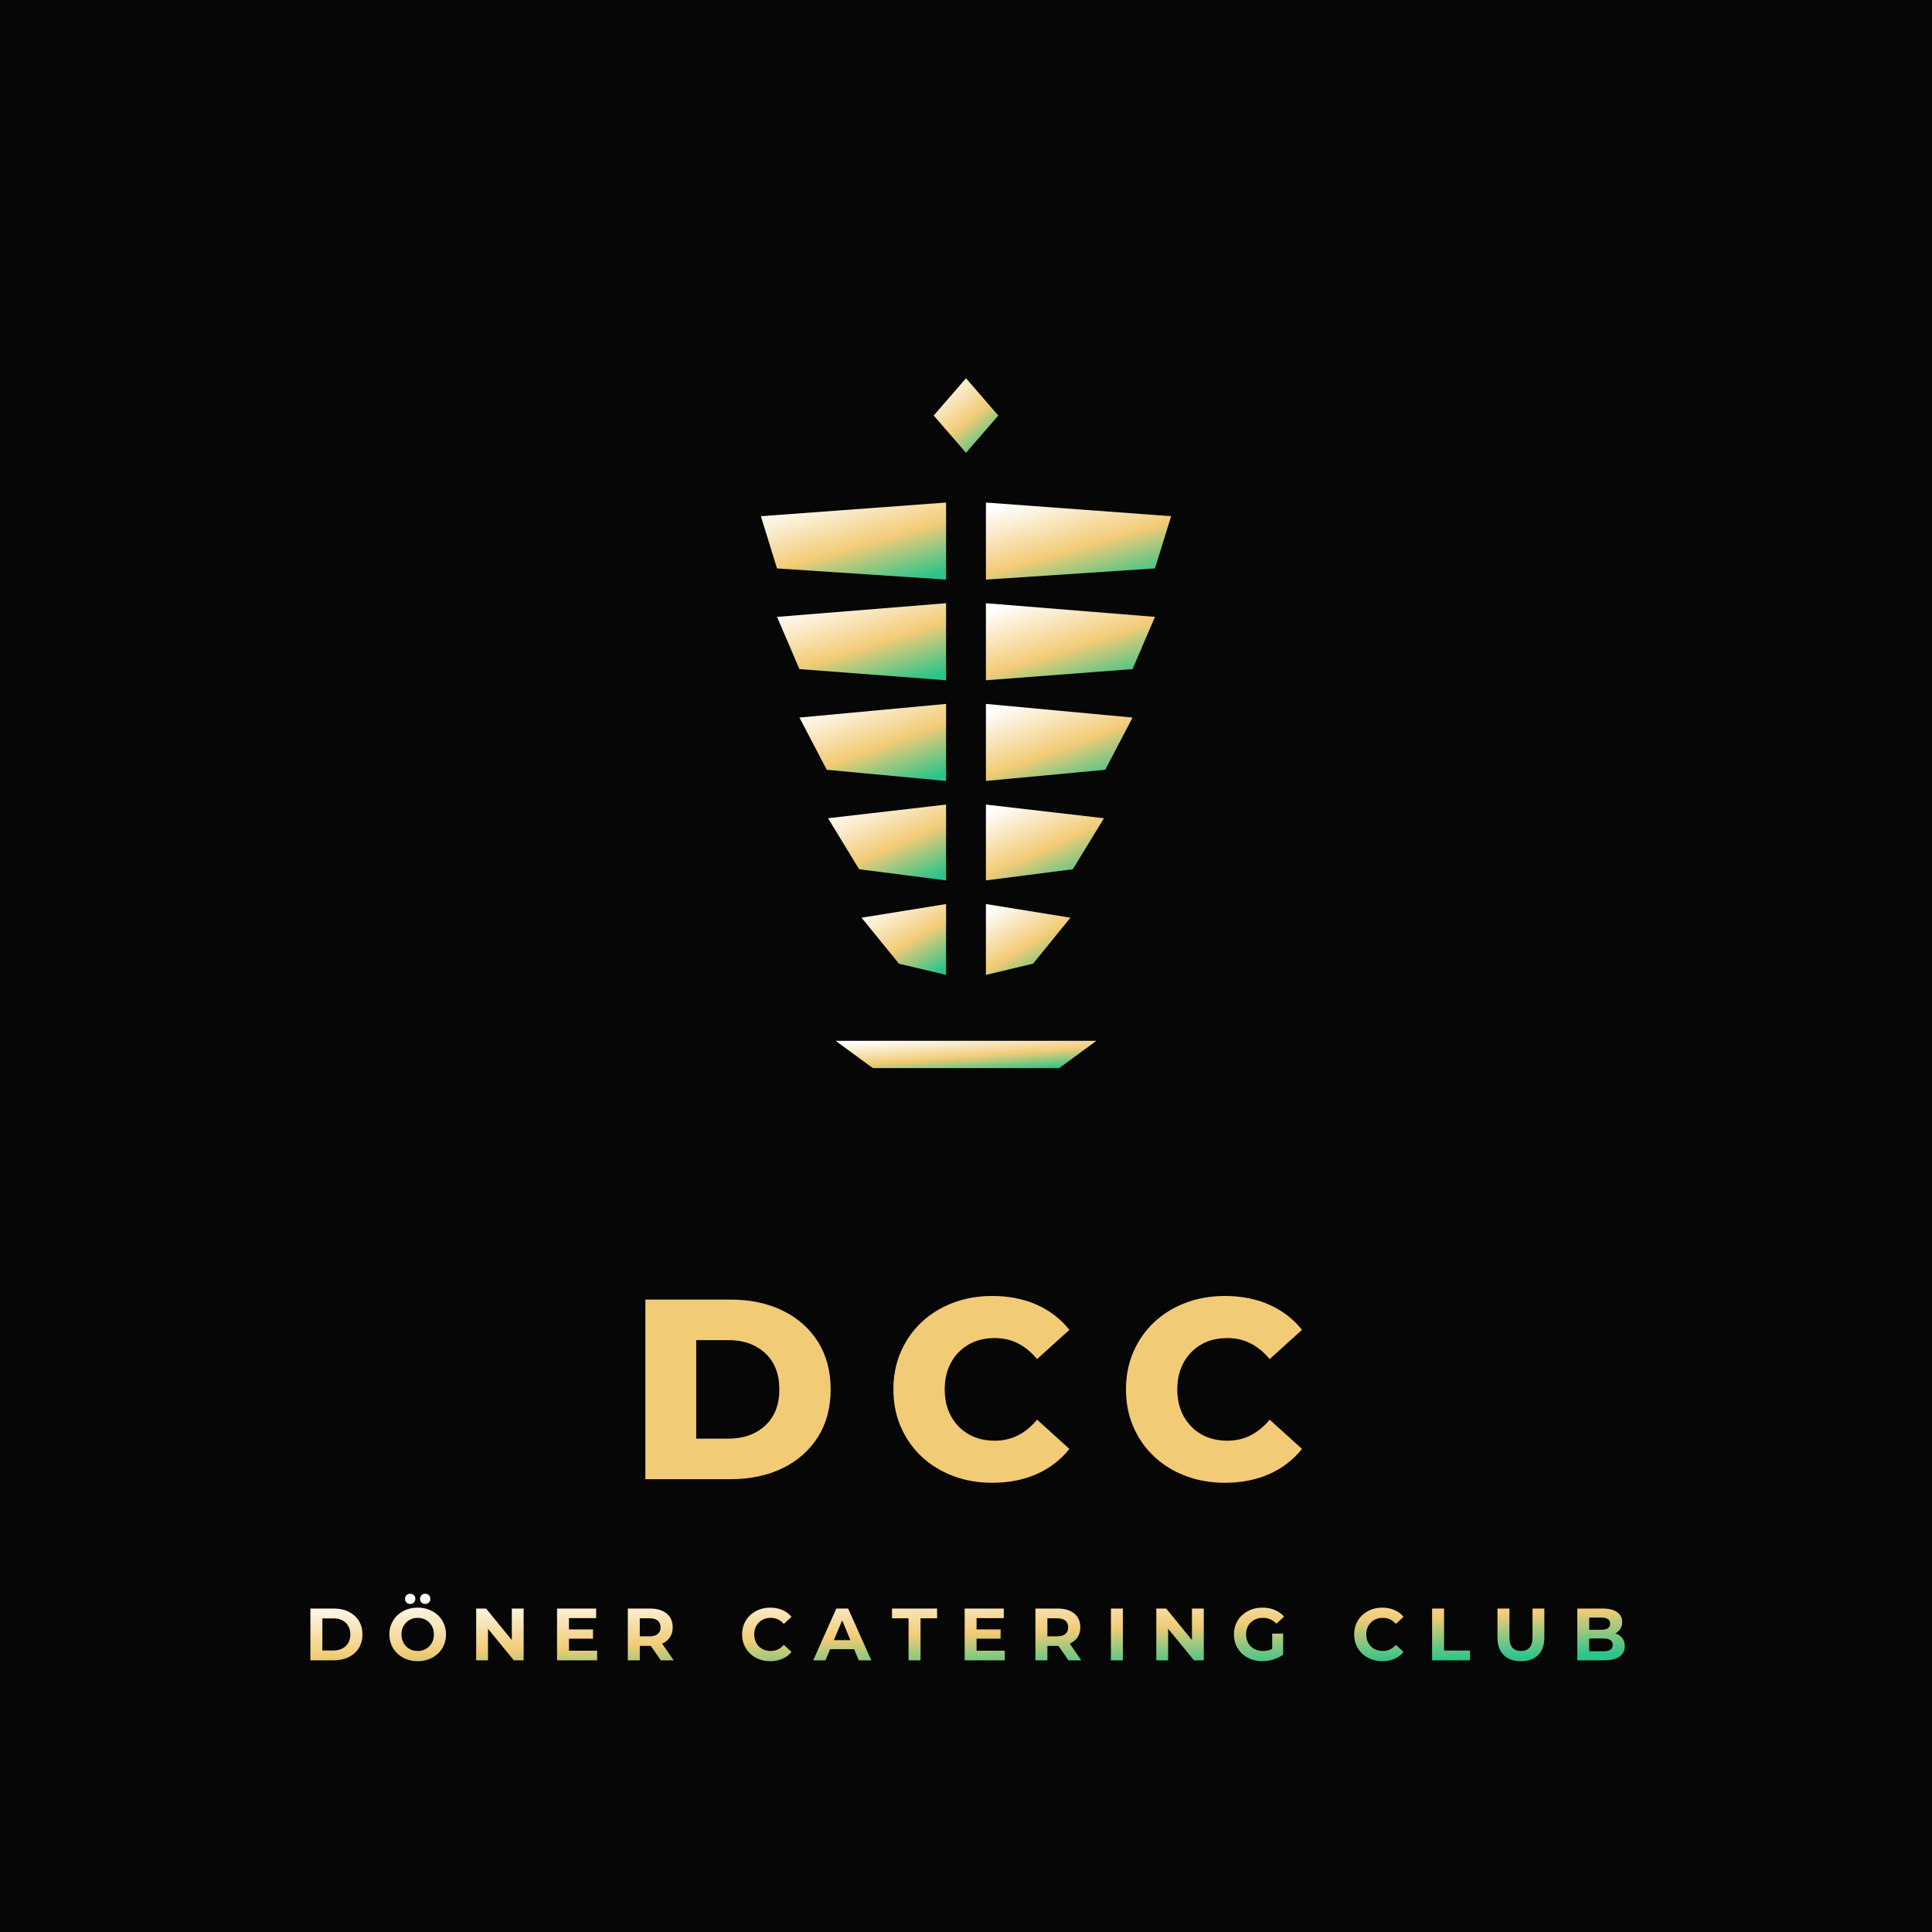
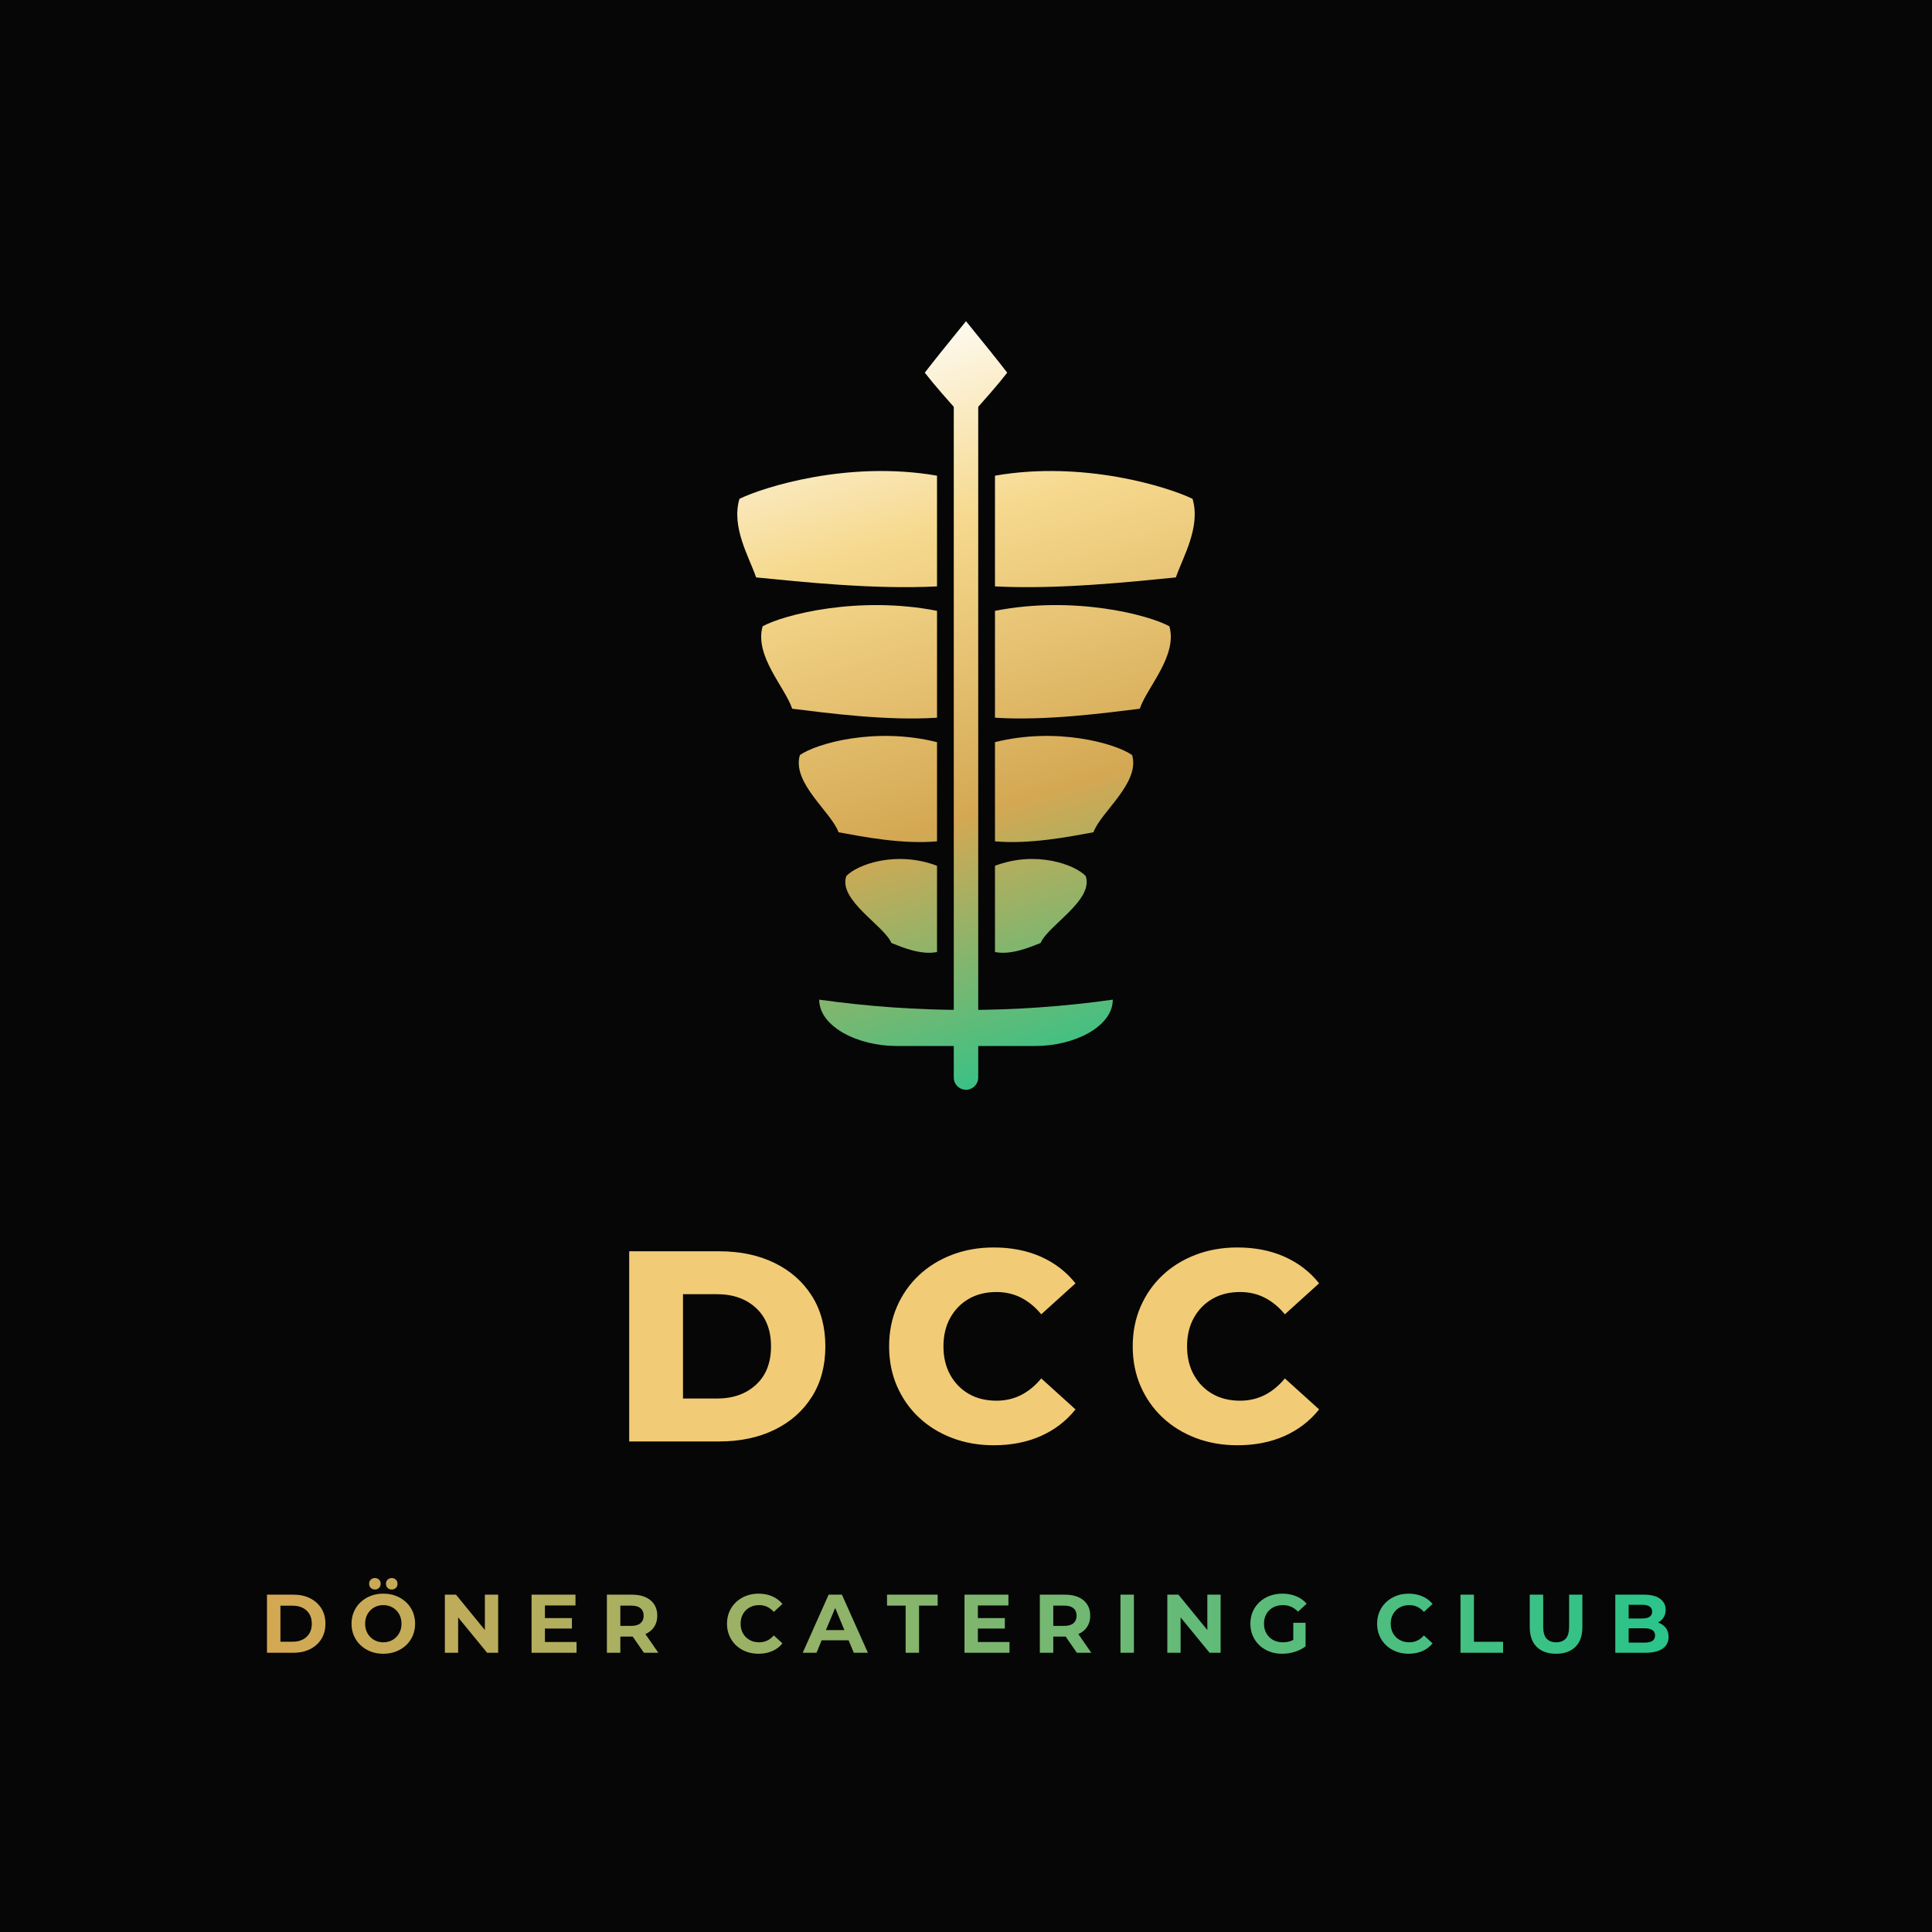
<svg xmlns="http://www.w3.org/2000/svg" viewBox="0 0 256 256" width="256" height="256" role="img" aria-label="DCC Döner Catering Club — logo-seal (ember)">
  <defs>
-     <linearGradient id="dcc-spit-logo-seal-ember" x1="15%" y1="0%" x2="85%" y2="100%">
+     <linearGradient id="dcc-spit-logo-seal-ember" gradientUnits="userSpaceOnUse" x1="112.65" y1="42.56" x2="143.35" y2="143.21">
      <stop offset="0%" stop-color="#FFFFFF" />
-       <stop offset="56%" stop-color="#F2CB76" />
+       <stop offset="28%" stop-color="#F6D98E" />
+       <stop offset="64%" stop-color="#D4A853" />
+       <stop offset="100%" stop-color="#2BC48A" />
+     </linearGradient>
+     <linearGradient id="dcc-spit-logo-seal-ember-text" gradientUnits="userSpaceOnUse" x1="36.00" y1="0.00" x2="220.00" y2="0.00">
+       <stop offset="0%" stop-color="#D4A853" />
      <stop offset="100%" stop-color="#2BC48A" />
    </linearGradient>
  </defs>
  <rect x="0" y="0" width="256" height="256" fill="#060606" />
-   <line x1="128.00" y1="55.88" x2="128.00" y2="147.29" stroke="url(#dcc-spit-logo-seal-ember)" stroke-width="2.47" stroke-linecap="round" />
-   <polygon points="128.00,50.12 132.28,55.06 128.00,60.00 123.72,55.06" fill="url(#dcc-spit-logo-seal-ember)" />
-   <path d="M 125.36,66.59 L 100.82,68.40 L 102.96,75.32 L 125.36,76.80 Z" fill="url(#dcc-spit-logo-seal-ember)" />
-   <path d="M 130.64,66.59 L 155.18,68.40 L 153.04,75.32 L 130.64,76.80 Z" fill="url(#dcc-spit-logo-seal-ember)" />
-   <path d="M 125.36,79.93 L 102.96,81.74 L 105.93,88.66 L 125.36,90.14 Z" fill="url(#dcc-spit-logo-seal-ember)" />
-   <path d="M 130.64,79.93 L 153.04,81.74 L 150.07,88.66 L 130.64,90.14 Z" fill="url(#dcc-spit-logo-seal-ember)" />
-   <path d="M 125.36,93.27 L 105.93,95.08 L 109.55,102.00 L 125.36,103.48 Z" fill="url(#dcc-spit-logo-seal-ember)" />
-   <path d="M 130.64,93.27 L 150.07,95.08 L 146.45,102.00 L 130.64,103.48 Z" fill="url(#dcc-spit-logo-seal-ember)" />
-   <path d="M 125.36,106.61 L 109.72,108.42 L 113.84,115.18 L 125.36,116.66 Z" fill="url(#dcc-spit-logo-seal-ember)" />
-   <path d="M 130.64,106.61 L 146.28,108.42 L 142.16,115.18 L 130.64,116.66 Z" fill="url(#dcc-spit-logo-seal-ember)" />
-   <path d="M 125.36,119.79 L 114.16,121.60 L 119.11,127.69 L 125.36,129.18 Z" fill="url(#dcc-spit-logo-seal-ember)" />
-   <path d="M 130.64,119.79 L 141.84,121.60 L 136.89,127.69 L 130.64,129.18 Z" fill="url(#dcc-spit-logo-seal-ember)" />
-   <path d="M 110.71,137.91 L 145.29,137.91 L 140.35,141.53 L 115.65,141.53 Z" fill="url(#dcc-spit-logo-seal-ember)" />
-   <path d="M85.518 196.0V172.2H96.772Q100.716 172.2 103.708 173.662Q106.7 175.124 108.383 177.793Q110.066 180.462 110.066 184.1Q110.066 187.738 108.383 190.407Q106.7 193.076 103.708 194.538Q100.716 196.0 96.772 196.0ZM92.25 190.628H96.5Q99.526 190.628 101.396 188.894Q103.266 187.16 103.266 184.1Q103.266 181.04 101.396 179.306Q99.526 177.572 96.5 177.572H92.25ZM131.468 196.476Q128.646 196.476 126.249 195.558Q123.852 194.64 122.101 192.991Q120.35 191.342 119.364 189.081Q118.378 186.82 118.378 184.1Q118.378 181.38 119.364 179.119Q120.35 176.858 122.101 175.209Q123.852 173.56 126.249 172.642Q128.646 171.724 131.468 171.724Q134.766 171.724 137.367 172.88Q139.968 174.036 141.702 176.212L137.418 180.088Q136.296 178.728 134.902 178.014Q133.508 177.3 131.808 177.3Q129.836 177.3 128.357 178.15Q126.878 179.0 126.028 180.53Q125.178 182.06 125.178 184.1Q125.178 186.14 126.028 187.67Q126.878 189.2 128.357 190.05Q129.836 190.9 131.808 190.9Q133.508 190.9 134.902 190.186Q136.296 189.472 137.418 188.112L141.702 191.988Q139.968 194.164 137.367 195.32Q134.766 196.476 131.468 196.476ZM162.288 196.476Q159.466 196.476 157.069 195.558Q154.672 194.64 152.921 192.991Q151.17 191.342 150.184 189.081Q149.198 186.82 149.198 184.1Q149.198 181.38 150.184 179.119Q151.17 176.858 152.921 175.209Q154.672 173.56 157.069 172.642Q159.466 171.724 162.288 171.724Q165.586 171.724 168.187 172.88Q170.788 174.036 172.522 176.212L168.238 180.088Q167.116 178.728 165.722 178.014Q164.328 177.3 162.628 177.3Q160.656 177.3 159.177 178.15Q157.698 179.0 156.848 180.53Q155.998 182.06 155.998 184.1Q155.998 186.14 156.848 187.67Q157.698 189.2 159.177 190.05Q160.656 190.9 162.628 190.9Q164.328 190.9 165.722 190.186Q167.116 189.472 168.238 188.112L172.522 191.988Q170.788 194.164 168.187 195.32Q165.586 196.476 162.288 196.476Z" fill="#F2CB76" />
-   <path d="M41.129 220.0V213.14H44.245Q45.362 213.14 46.215 213.566Q47.067 213.993 47.548 214.762Q48.028 215.531 48.028 216.57Q48.028 217.609 47.548 218.378Q47.067 219.147 46.215 219.574Q45.362 220.0 44.245 220.0ZM42.716 218.697H44.167Q44.853 218.697 45.357 218.437Q45.862 218.177 46.141 217.702Q46.421 217.227 46.421 216.57Q46.421 215.913 46.141 215.438Q45.862 214.963 45.357 214.703Q44.853 214.443 44.167 214.443H42.716ZM55.346 220.118Q54.532 220.118 53.851 219.853Q53.17 219.588 52.66 219.108Q52.151 218.628 51.871 217.981Q51.592 217.334 51.592 216.57Q51.592 215.806 51.871 215.159Q52.151 214.512 52.66 214.032Q53.17 213.552 53.851 213.287Q54.532 213.022 55.346 213.022Q56.159 213.022 56.84 213.287Q57.521 213.552 58.031 214.027Q58.54 214.502 58.82 215.154Q59.099 215.806 59.099 216.57Q59.099 217.334 58.82 217.986Q58.54 218.638 58.031 219.113Q57.521 219.588 56.84 219.853Q56.159 220.118 55.346 220.118ZM55.346 218.765Q55.953 218.765 56.438 218.486Q56.923 218.207 57.208 217.712Q57.492 217.217 57.492 216.57Q57.492 215.923 57.208 215.428Q56.923 214.933 56.438 214.654Q55.953 214.375 55.346 214.375Q54.738 214.375 54.253 214.654Q53.768 214.933 53.484 215.428Q53.199 215.923 53.199 216.57Q53.199 217.217 53.484 217.712Q53.768 218.207 54.253 218.486Q54.738 218.765 55.346 218.765ZM54.356 212.532Q54.062 212.532 53.866 212.346Q53.67 212.16 53.67 211.856Q53.67 211.552 53.866 211.366Q54.062 211.18 54.356 211.18Q54.64 211.18 54.836 211.366Q55.032 211.552 55.032 211.856Q55.032 212.16 54.836 212.346Q54.64 212.532 54.356 212.532ZM56.335 212.532Q56.051 212.532 55.855 212.346Q55.659 212.16 55.659 211.856Q55.659 211.552 55.855 211.366Q56.051 211.18 56.335 211.18Q56.629 211.18 56.825 211.366Q57.021 211.552 57.021 211.856Q57.021 212.16 56.825 212.346Q56.629 212.532 56.335 212.532ZM63.095 220.0V213.14H64.408L67.818 217.315V213.14H69.386V220.0H68.083L64.663 215.825V220.0ZM73.813 220.0V213.14H78.997V214.414H75.391V215.904H78.576V217.138H75.391V218.726H79.125V220.0ZM83.189 220.0V213.14H86.119Q87.55 213.14 88.344 213.806Q89.137 214.473 89.137 215.629Q89.137 216.394 88.77 216.947Q88.402 217.501 87.736 217.795L89.265 220.0H87.56L86.237 218.089Q86.197 218.089 86.158 218.089H84.776V220.0ZM84.776 216.825H86.07Q86.795 216.825 87.163 216.506Q87.53 216.188 87.53 215.629Q87.53 215.061 87.163 214.747Q86.795 214.434 86.07 214.434H84.776ZM102.048 220.118Q101.254 220.118 100.573 219.853Q99.892 219.588 99.392 219.113Q98.893 218.638 98.613 217.991Q98.334 217.344 98.334 216.57Q98.334 215.796 98.613 215.149Q98.893 214.502 99.397 214.027Q99.902 213.552 100.578 213.287Q101.254 213.022 102.058 213.022Q102.95 213.022 103.675 213.336Q104.4 213.65 104.88 214.238L103.861 215.178Q103.156 214.375 102.136 214.375Q101.49 214.375 100.995 214.654Q100.5 214.933 100.22 215.428Q99.941 215.923 99.941 216.57Q99.941 217.217 100.22 217.712Q100.5 218.207 100.995 218.486Q101.49 218.765 102.136 218.765Q103.156 218.765 103.861 217.952L104.88 218.893Q104.4 219.49 103.675 219.804Q102.95 220.118 102.048 220.118ZM107.759 220.0 110.816 213.14H112.384L115.452 220.0H113.786L113.178 218.53H109.993L109.386 220.0ZM110.493 217.325H112.678L111.591 214.708ZM120.388 220.0V214.434H118.193V213.14H124.171V214.434H121.976V220.0ZM127.824 220.0V213.14H133.008V214.414H129.401V215.904H132.586V217.138H129.401V218.726H133.135V220.0ZM137.199 220.0V213.14H140.13Q141.56 213.14 142.354 213.806Q143.148 214.473 143.148 215.629Q143.148 216.394 142.781 216.947Q142.413 217.501 141.747 217.795L143.275 220.0H141.57L140.247 218.089Q140.208 218.089 140.169 218.089H138.787V220.0ZM138.787 216.825H140.081Q140.806 216.825 141.173 216.506Q141.541 216.188 141.541 215.629Q141.541 215.061 141.173 214.747Q140.806 214.434 140.081 214.434H138.787ZM147.202 220.0V213.14H148.79V220.0ZM153.217 220.0V213.14H154.53L157.94 217.315V213.14H159.508V220.0H158.205L154.785 215.825V220.0ZM167.248 220.118Q166.434 220.118 165.753 219.853Q165.072 219.588 164.567 219.113Q164.063 218.638 163.783 217.991Q163.504 217.344 163.504 216.57Q163.504 215.796 163.783 215.149Q164.063 214.502 164.572 214.027Q165.082 213.552 165.768 213.287Q166.454 213.022 167.277 213.022Q168.179 213.022 168.914 213.326Q169.649 213.63 170.148 214.208L169.129 215.149Q168.394 214.375 167.355 214.375Q166.689 214.375 166.184 214.649Q165.68 214.924 165.395 215.418Q165.111 215.913 165.111 216.57Q165.111 217.207 165.395 217.707Q165.68 218.207 166.179 218.486Q166.679 218.765 167.336 218.765Q167.659 218.765 167.968 218.702Q168.277 218.638 168.571 218.481V216.462H170.021V219.245Q169.453 219.677 168.718 219.897Q167.983 220.118 167.248 220.118ZM183.147 220.118Q182.354 220.118 181.673 219.853Q180.991 219.588 180.492 219.113Q179.992 218.638 179.712 217.991Q179.433 217.344 179.433 216.57Q179.433 215.796 179.712 215.149Q179.992 214.502 180.496 214.027Q181.001 213.552 181.677 213.287Q182.354 213.022 183.157 213.022Q184.049 213.022 184.774 213.336Q185.499 213.65 185.98 214.238L184.96 215.178Q184.255 214.375 183.236 214.375Q182.589 214.375 182.094 214.654Q181.599 214.933 181.32 215.428Q181.04 215.923 181.04 216.57Q181.04 217.217 181.32 217.712Q181.599 218.207 182.094 218.486Q182.589 218.765 183.236 218.765Q184.255 218.765 184.96 217.952L185.98 218.893Q185.499 219.49 184.774 219.804Q184.049 220.118 183.147 220.118ZM189.76 220.0V213.14H191.347V218.706H194.787V220.0ZM201.527 220.118Q200.066 220.118 199.243 219.304Q198.42 218.491 198.42 216.982V213.14H200.008V216.923Q200.008 217.903 200.409 218.334Q200.811 218.765 201.536 218.765Q202.262 218.765 202.663 218.334Q203.065 217.903 203.065 216.923V213.14H204.633V216.982Q204.633 218.491 203.81 219.304Q202.987 220.118 201.527 220.118ZM209.001 220.0V213.14H212.353Q213.646 213.14 214.298 213.63Q214.95 214.12 214.95 214.924Q214.95 215.443 214.71 215.825Q214.47 216.207 214.048 216.433Q214.617 216.619 214.955 217.05Q215.293 217.481 215.293 218.128Q215.293 219.01 214.597 219.505Q213.901 220.0 212.549 220.0ZM210.579 218.804H212.431Q213.049 218.804 213.372 218.603Q213.695 218.403 213.695 217.962Q213.695 217.109 212.431 217.109H210.579ZM210.579 215.953H212.157Q213.352 215.953 213.352 215.139Q213.352 214.336 212.157 214.336H210.579Z" fill="url(#dcc-spit-logo-seal-ember)" />
+   <rect x="126.38" y="52.28" width="3.24" height="92.12" rx="1.62" fill="url(#dcc-spit-logo-seal-ember)" />
+   <path d="M 128.00,42.56 Q 131.75,47.16 133.46,49.38 Q 131.75,51.60 128.00,55.69 Q 124.25,51.60 122.54,49.38 Q 124.25,47.16 128.00,42.56 Z" fill="url(#dcc-spit-logo-seal-ember)" />
+   <path d="M 124.16,63.03 C 112.38,60.98 101.12,64.56 97.98,66.10 C 96.87,69.85 99.26,73.80 100.19,76.51 C 106.19,77.10 115.77,78.13 124.16,77.70 Z" fill="url(#dcc-spit-logo-seal-ember)" />
+   <path d="M 131.84,63.03 C 143.62,60.98 154.88,64.56 158.02,66.10 C 159.13,69.85 156.74,73.80 155.81,76.51 C 149.81,77.10 140.23,78.13 131.84,77.70 Z" fill="url(#dcc-spit-logo-seal-ember)" />
+   <path d="M 124.16,80.94 C 113.76,78.89 103.82,81.45 101.05,82.99 C 99.94,86.92 104.03,91.07 104.97,93.91 C 109.77,94.50 117.44,95.53 124.16,95.10 Z" fill="url(#dcc-spit-logo-seal-ember)" />
+   <path d="M 131.84,80.94 C 142.24,78.89 152.18,81.45 154.95,82.99 C 156.06,86.92 151.97,91.07 151.03,93.91 C 146.23,94.50 138.56,95.53 131.84,95.10 Z" fill="url(#dcc-spit-logo-seal-ember)" />
+   <path d="M 124.16,98.34 C 115.99,96.29 108.17,98.51 105.99,100.05 C 104.89,103.73 110.17,107.62 111.11,110.28 C 114.37,110.88 119.59,111.90 124.16,111.48 Z" fill="url(#dcc-spit-logo-seal-ember)" />
+   <path d="M 131.84,98.34 C 140.01,96.29 147.83,98.51 150.01,100.05 C 151.11,103.73 145.83,107.62 144.89,110.28 C 141.63,110.88 136.41,111.90 131.84,111.48 Z" fill="url(#dcc-spit-logo-seal-ember)" />
+   <path d="M 124.16,114.72 C 118.75,112.67 113.58,114.55 112.14,116.08 C 111.03,119.28 117.17,122.65 118.11,124.95 C 119.62,125.55 122.04,126.57 124.16,126.15 Z" fill="url(#dcc-spit-logo-seal-ember)" />
+   <path d="M 131.84,114.72 C 137.25,112.67 142.42,114.55 143.86,116.08 C 144.97,119.28 138.83,122.65 137.89,124.95 C 136.38,125.55 133.96,126.57 131.84,126.15 Z" fill="url(#dcc-spit-logo-seal-ember)" />
+   <path d="M 108.55,132.46 Q 128.00,135.19 147.45,132.46 C 147.45,136.04 142.33,138.60 137.21,138.60 L 118.79,138.60 C 113.67,138.60 108.55,136.04 108.55,132.46 Z" fill="url(#dcc-spit-logo-seal-ember)" />
+   <path d="M83.372 191.0V165.8H95.288Q99.464 165.8 102.632 167.348Q105.8 168.896 107.582 171.722Q109.364 174.548 109.364 178.4Q109.364 182.252 107.582 185.078Q105.8 187.904 102.632 189.452Q99.464 191.0 95.288 191.0ZM90.5 185.312H95.0Q98.204 185.312 100.184 183.476Q102.164 181.64 102.164 178.4Q102.164 175.16 100.184 173.324Q98.204 171.488 95.0 171.488H90.5ZM131.672 191.504Q128.684 191.504 126.146 190.532Q123.608 189.56 121.754 187.814Q119.9 186.068 118.856 183.674Q117.812 181.28 117.812 178.4Q117.812 175.52 118.856 173.126Q119.9 170.732 121.754 168.986Q123.608 167.24 126.146 166.268Q128.684 165.296 131.672 165.296Q135.164 165.296 137.918 166.52Q140.672 167.744 142.508 170.048L137.972 174.152Q136.784 172.712 135.308 171.956Q133.832 171.2 132.032 171.2Q129.944 171.2 128.378 172.1Q126.812 173.0 125.912 174.62Q125.012 176.24 125.012 178.4Q125.012 180.56 125.912 182.18Q126.812 183.8 128.378 184.7Q129.944 185.6 132.032 185.6Q133.832 185.6 135.308 184.844Q136.784 184.088 137.972 182.648L142.508 186.752Q140.672 189.056 137.918 190.28Q135.164 191.504 131.672 191.504ZM163.952 191.504Q160.964 191.504 158.426 190.532Q155.888 189.56 154.034 187.814Q152.18 186.068 151.136 183.674Q150.092 181.28 150.092 178.4Q150.092 175.52 151.136 173.126Q152.18 170.732 154.034 168.986Q155.888 167.24 158.426 166.268Q160.964 165.296 163.952 165.296Q167.444 165.296 170.198 166.52Q172.952 167.744 174.788 170.048L170.252 174.152Q169.064 172.712 167.588 171.956Q166.112 171.2 164.312 171.2Q162.224 171.2 160.658 172.1Q159.092 173.0 158.192 174.62Q157.292 176.24 157.292 178.4Q157.292 180.56 158.192 182.18Q159.092 183.8 160.658 184.7Q162.224 185.6 164.312 185.6Q166.112 185.6 167.588 184.844Q169.064 184.088 170.252 182.648L174.788 186.752Q172.952 189.056 170.198 190.28Q167.444 191.504 163.952 191.504Z" fill="#F2CB76" />
+   <path d="M35.377 219.0V211.3H38.875Q40.129 211.3 41.086 211.779Q42.043 212.257 42.582 213.12Q43.121 213.984 43.121 215.15Q43.121 216.316 42.582 217.18Q42.043 218.043 41.086 218.522Q40.129 219.0 38.875 219.0ZM37.159 217.537H38.787Q39.557 217.537 40.124 217.245Q40.69 216.954 41.004 216.421Q41.317 215.887 41.317 215.15Q41.317 214.413 41.004 213.88Q40.69 213.346 40.124 213.055Q39.557 212.763 38.787 212.763H37.159ZM50.792 219.132Q49.879 219.132 49.115 218.835Q48.35 218.538 47.778 217.999Q47.206 217.46 46.893 216.734Q46.579 216.008 46.579 215.15Q46.579 214.292 46.893 213.566Q47.206 212.84 47.778 212.301Q48.35 211.762 49.115 211.465Q49.879 211.168 50.792 211.168Q51.705 211.168 52.47 211.465Q53.234 211.762 53.806 212.296Q54.378 212.829 54.692 213.56Q55.005 214.292 55.005 215.15Q55.005 216.008 54.692 216.74Q54.378 217.471 53.806 218.005Q53.234 218.538 52.47 218.835Q51.705 219.132 50.792 219.132ZM50.792 217.614Q51.474 217.614 52.019 217.3Q52.563 216.987 52.882 216.431Q53.201 215.876 53.201 215.15Q53.201 214.424 52.882 213.868Q52.563 213.313 52.019 213Q51.474 212.686 50.792 212.686Q50.11 212.686 49.566 213Q49.021 213.313 48.702 213.868Q48.383 214.424 48.383 215.15Q48.383 215.876 48.702 216.431Q49.021 216.987 49.566 217.3Q50.11 217.614 50.792 217.614ZM49.681 210.618Q49.351 210.618 49.131 210.409Q48.911 210.2 48.911 209.859Q48.911 209.518 49.131 209.309Q49.351 209.1 49.681 209.1Q50 209.1 50.22 209.309Q50.44 209.518 50.44 209.859Q50.44 210.2 50.22 210.409Q50 210.618 49.681 210.618ZM51.903 210.618Q51.584 210.618 51.364 210.409Q51.144 210.2 51.144 209.859Q51.144 209.518 51.364 209.309Q51.584 209.1 51.903 209.1Q52.233 209.1 52.453 209.309Q52.673 209.518 52.673 209.859Q52.673 210.2 52.453 210.409Q52.233 210.618 51.903 210.618ZM58.947 219.0V211.3H60.421L64.249 215.986V211.3H66.009V219.0H64.546L60.707 214.314V219.0ZM70.435 219.0V211.3H76.254V212.73H72.206V214.402H75.781V215.788H72.206V217.57H76.397V219.0ZM80.416 219.0V211.3H83.705Q85.311 211.3 86.202 212.048Q87.093 212.796 87.093 214.094Q87.093 214.952 86.681 215.573Q86.268 216.195 85.52 216.525L87.236 219.0H85.322L83.837 216.855Q83.793 216.855 83.749 216.855H82.198V219.0ZM82.198 215.436H83.65Q84.464 215.436 84.877 215.079Q85.289 214.721 85.289 214.094Q85.289 213.456 84.877 213.104Q84.464 212.752 83.65 212.752H82.198ZM100.499 219.132Q99.608 219.132 98.844 218.835Q98.079 218.538 97.518 218.005Q96.957 217.471 96.644 216.745Q96.33 216.019 96.33 215.15Q96.33 214.281 96.644 213.555Q96.957 212.829 97.524 212.296Q98.09 211.762 98.849 211.465Q99.608 211.168 100.51 211.168Q101.511 211.168 102.325 211.52Q103.139 211.872 103.678 212.532L102.534 213.588Q101.742 212.686 100.598 212.686Q99.872 212.686 99.317 213Q98.761 213.313 98.448 213.868Q98.134 214.424 98.134 215.15Q98.134 215.876 98.448 216.431Q98.761 216.987 99.317 217.3Q99.872 217.614 100.598 217.614Q101.742 217.614 102.534 216.701L103.678 217.757Q103.139 218.428 102.325 218.78Q101.511 219.132 100.499 219.132ZM106.366 219.0 109.798 211.3H111.558L115.001 219.0H113.131L112.449 217.35H108.874L108.192 219.0ZM109.435 215.997H111.888L110.667 213.06ZM119.999 219.0V212.752H117.535V211.3H124.245V212.752H121.781V219.0ZM127.802 219.0V211.3H133.621V212.73H129.573V214.402H133.148V215.788H129.573V217.57H133.764V219.0ZM137.783 219.0V211.3H141.072Q142.678 211.3 143.569 212.048Q144.46 212.796 144.46 214.094Q144.46 214.952 144.048 215.573Q143.635 216.195 142.887 216.525L144.603 219.0H142.689L141.204 216.855Q141.16 216.855 141.116 216.855H139.565V219.0ZM139.565 215.436H141.017Q141.831 215.436 142.244 215.079Q142.656 214.721 142.656 214.094Q142.656 213.456 142.244 213.104Q141.831 212.752 141.017 212.752H139.565ZM148.468 219.0V211.3H150.25V219.0ZM154.676 219.0V211.3H156.15L159.978 215.986V211.3H161.738V219.0H160.275L156.436 214.314V219.0ZM169.882 219.132Q168.969 219.132 168.204 218.835Q167.44 218.538 166.874 218.005Q166.307 217.471 165.994 216.745Q165.68 216.019 165.68 215.15Q165.68 214.281 165.994 213.555Q166.307 212.829 166.879 212.296Q167.451 211.762 168.221 211.465Q168.991 211.168 169.915 211.168Q170.927 211.168 171.752 211.509Q172.577 211.85 173.138 212.499L171.994 213.555Q171.169 212.686 170.003 212.686Q169.255 212.686 168.689 212.994Q168.122 213.302 167.803 213.858Q167.484 214.413 167.484 215.15Q167.484 215.865 167.803 216.426Q168.122 216.987 168.683 217.3Q169.244 217.614 169.981 217.614Q170.344 217.614 170.69 217.543Q171.037 217.471 171.367 217.295V215.029H172.995V218.153Q172.357 218.637 171.532 218.885Q170.707 219.132 169.882 219.132ZM186.643 219.132Q185.752 219.132 184.987 218.835Q184.223 218.538 183.662 218.005Q183.101 217.471 182.787 216.745Q182.474 216.019 182.474 215.15Q182.474 214.281 182.787 213.555Q183.101 212.829 183.667 212.296Q184.234 211.762 184.993 211.465Q185.752 211.168 186.654 211.168Q187.655 211.168 188.469 211.52Q189.283 211.872 189.822 212.532L188.678 213.588Q187.886 212.686 186.742 212.686Q186.016 212.686 185.46 213Q184.905 213.313 184.591 213.868Q184.278 214.424 184.278 215.15Q184.278 215.876 184.591 216.431Q184.905 216.987 185.46 217.3Q186.016 217.614 186.742 217.614Q187.886 217.614 188.678 216.701L189.822 217.757Q189.283 218.428 188.469 218.78Q187.655 219.132 186.643 219.132ZM193.522 219.0V211.3H195.304V217.548H199.165V219.0ZM206.187 219.132Q204.548 219.132 203.624 218.219Q202.7 217.306 202.7 215.612V211.3H204.482V215.546Q204.482 216.646 204.933 217.13Q205.384 217.614 206.198 217.614Q207.012 217.614 207.463 217.13Q207.914 216.646 207.914 215.546V211.3H209.674V215.612Q209.674 217.306 208.75 218.219Q207.826 219.132 206.187 219.132ZM214.034 219.0V211.3H217.796Q219.248 211.3 219.979 211.85Q220.711 212.4 220.711 213.302Q220.711 213.885 220.441 214.314Q220.172 214.743 219.699 214.996Q220.337 215.205 220.716 215.689Q221.096 216.173 221.096 216.899Q221.096 217.889 220.315 218.445Q219.534 219.0 218.016 219.0ZM215.805 217.658H217.884Q218.577 217.658 218.94 217.433Q219.303 217.207 219.303 216.712Q219.303 215.755 217.884 215.755H215.805ZM215.805 214.457H217.576Q218.918 214.457 218.918 213.544Q218.918 212.642 217.576 212.642H215.805Z" fill="url(#dcc-spit-logo-seal-ember-text)" />
</svg>
